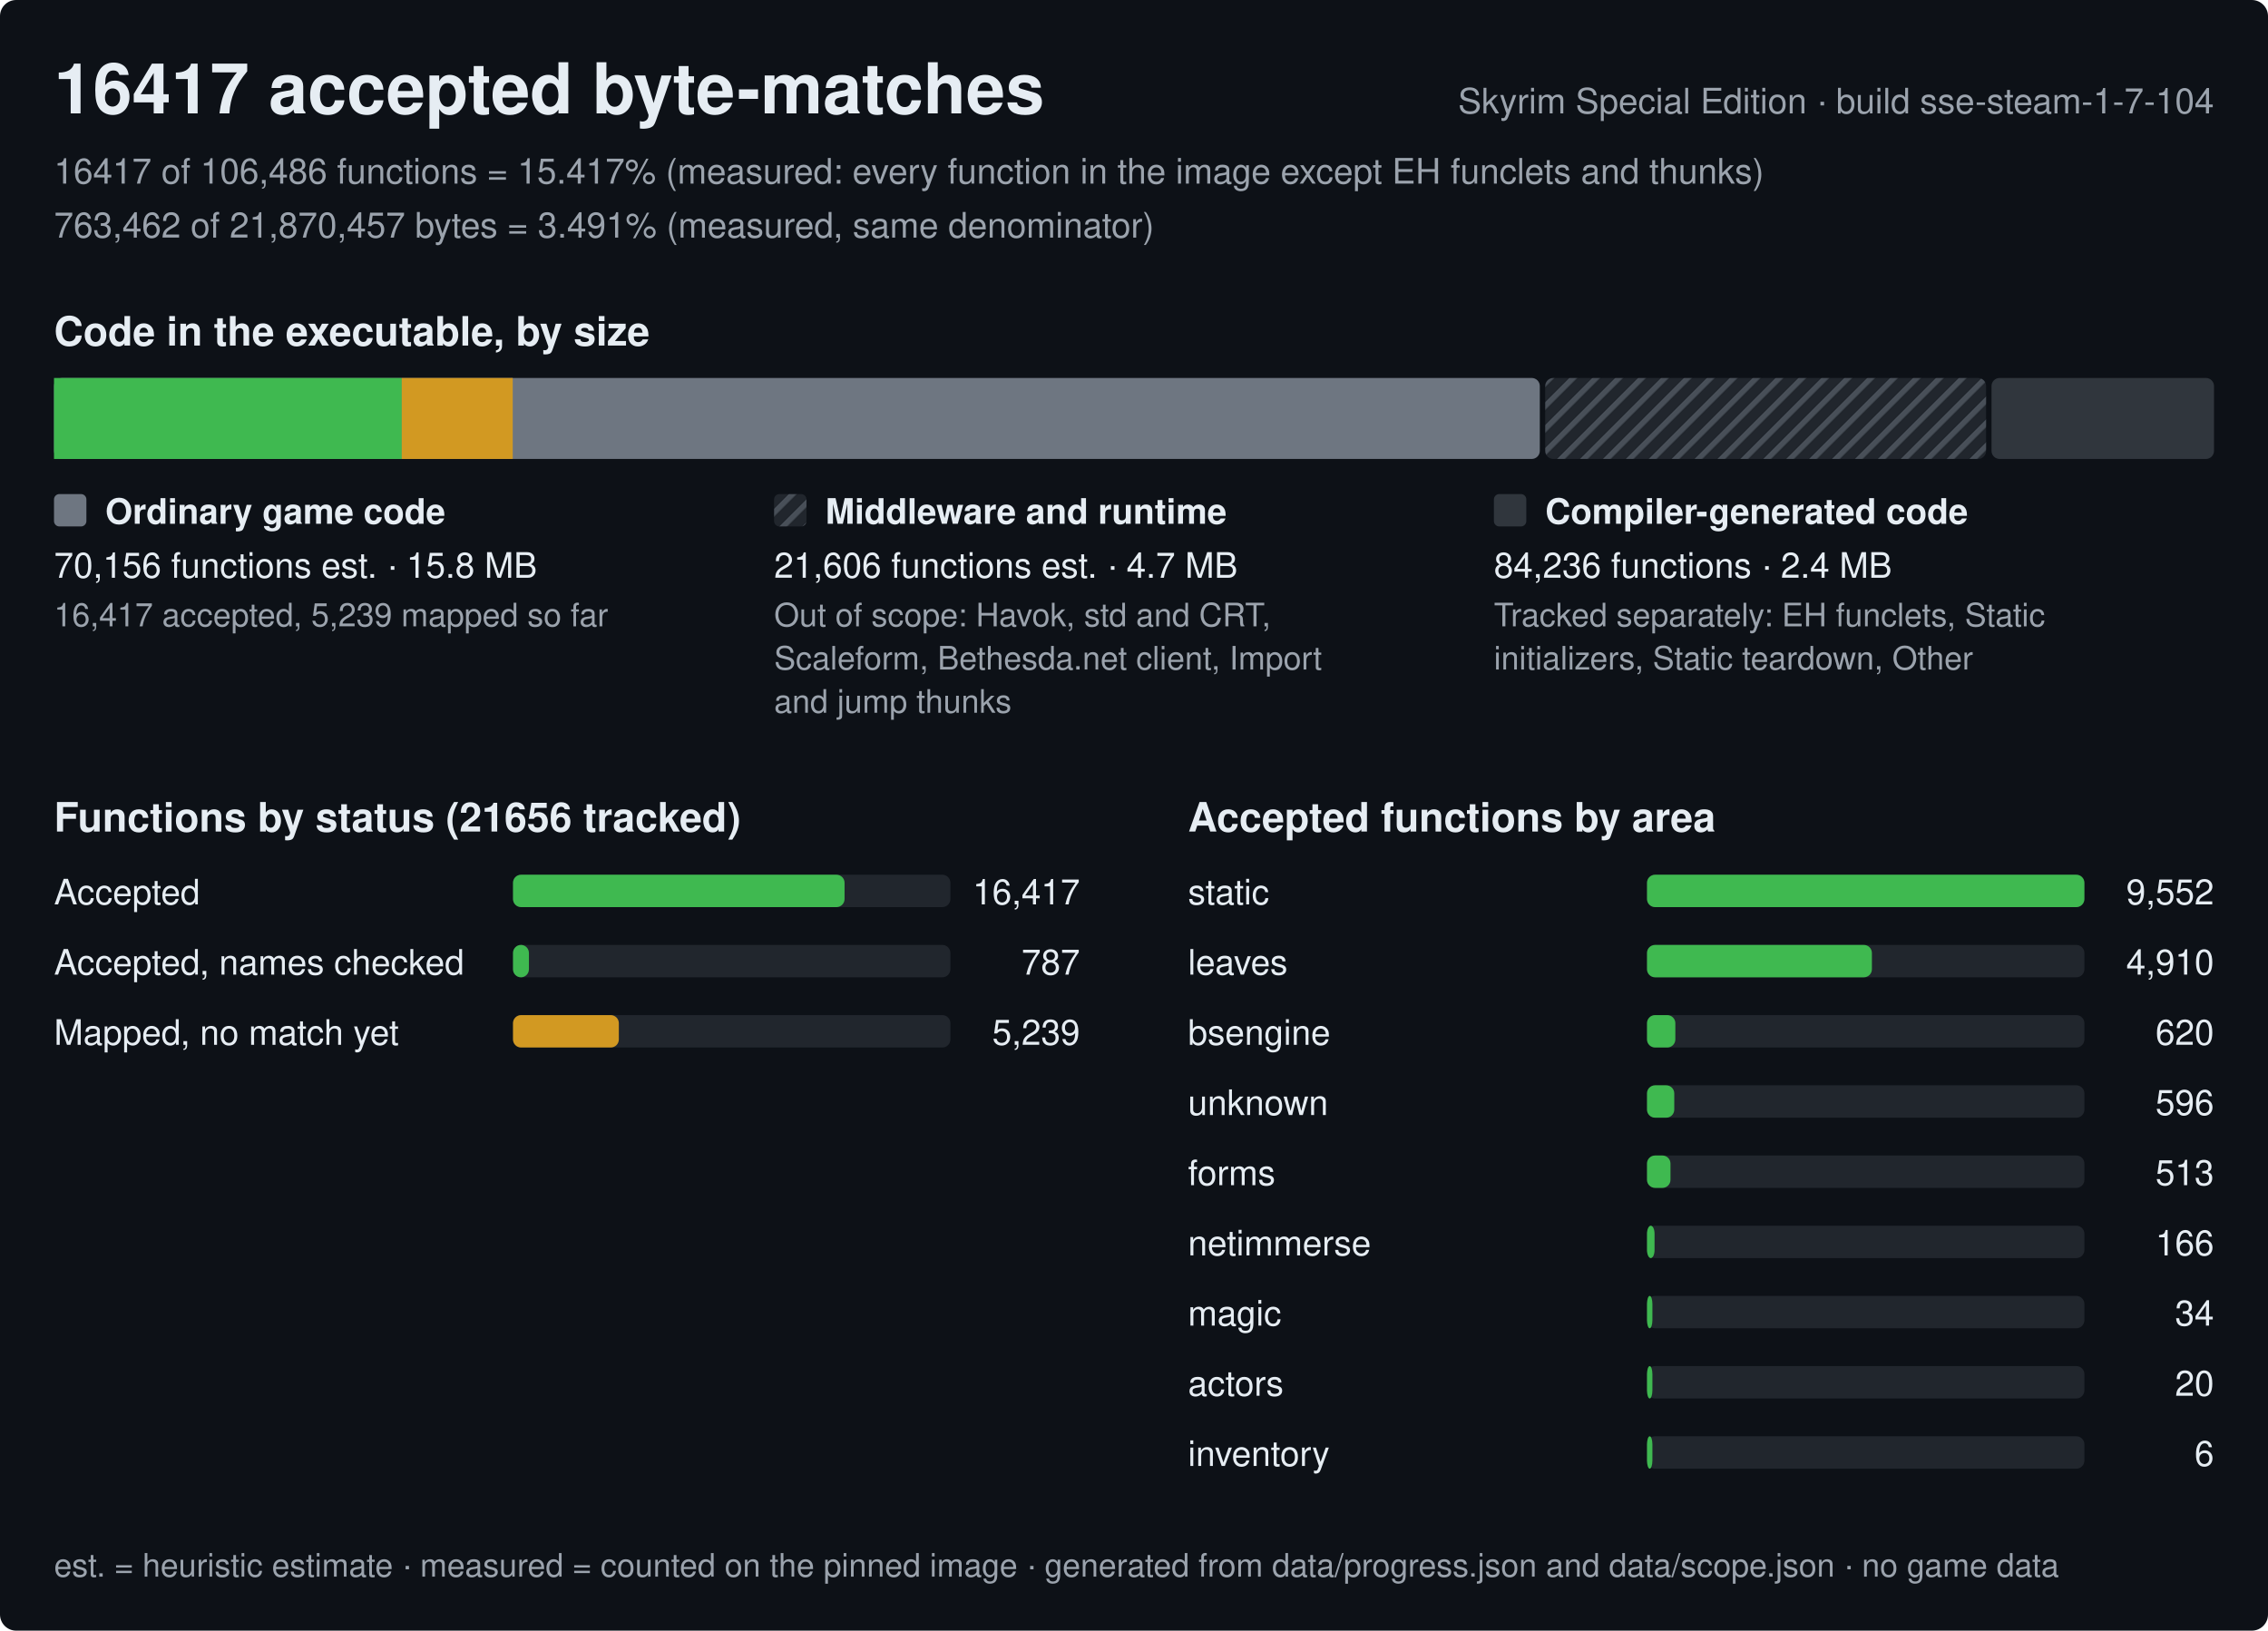
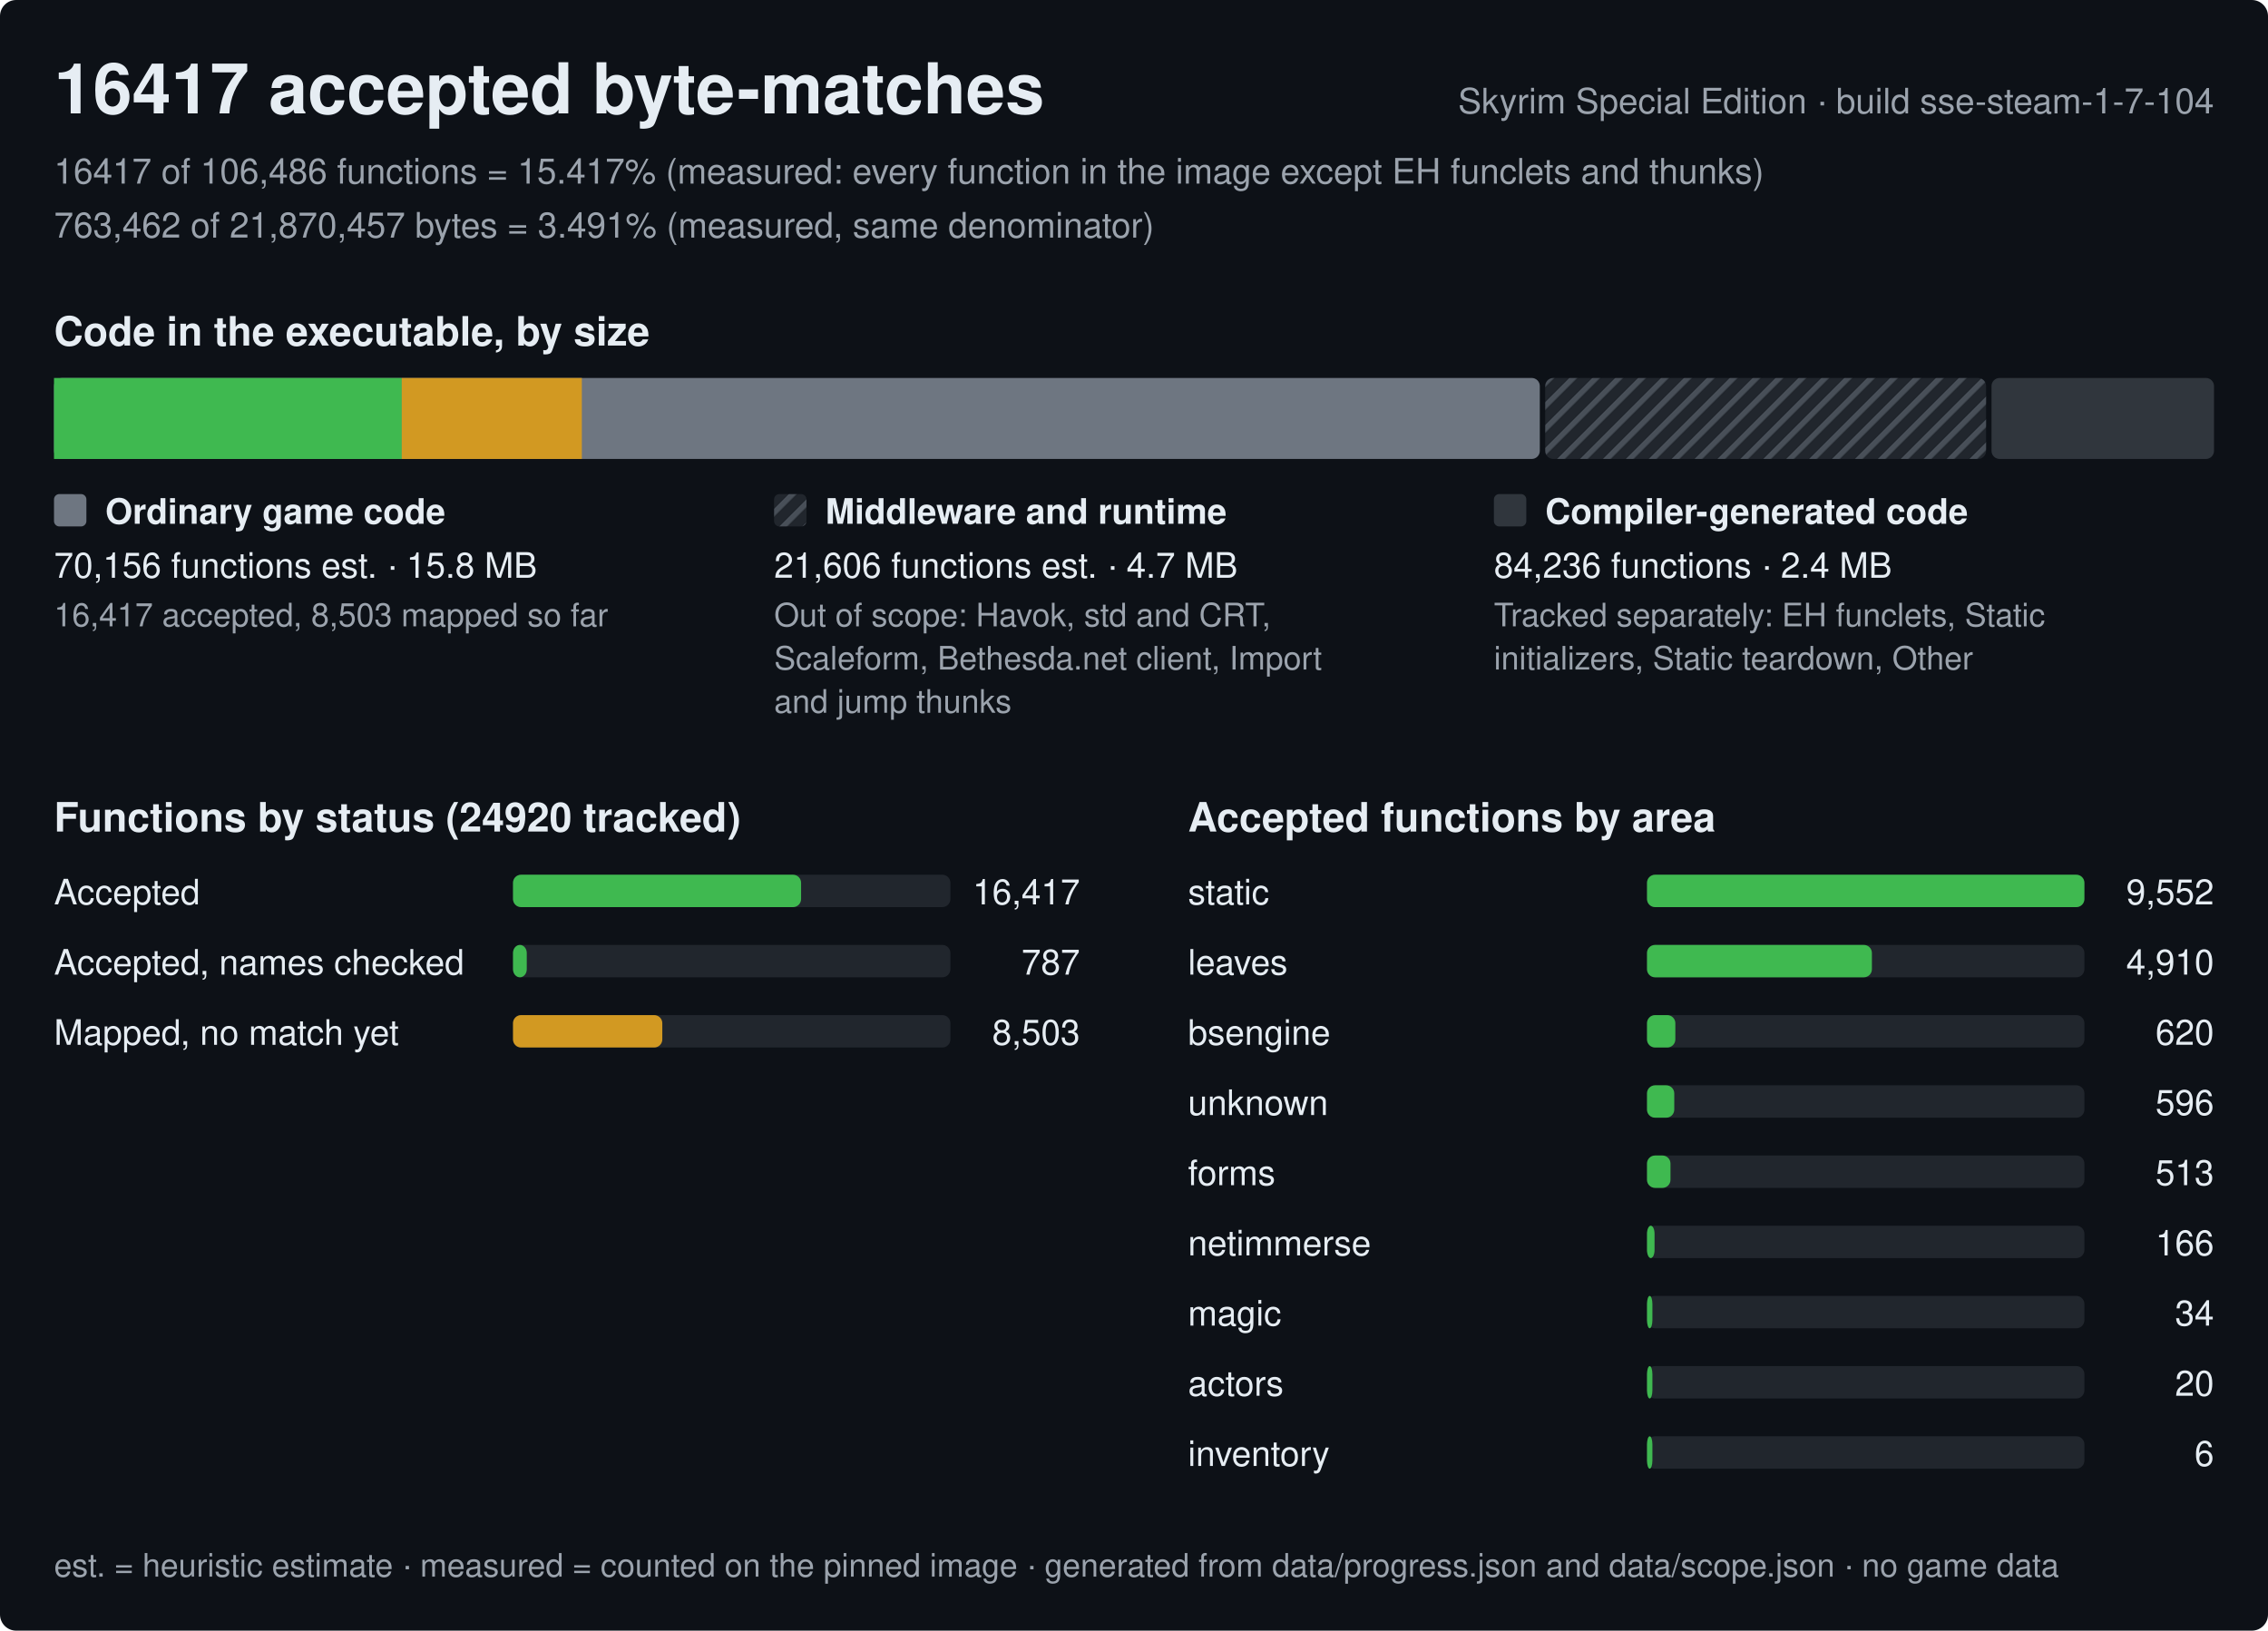
<svg xmlns="http://www.w3.org/2000/svg" width="840" height="604" viewBox="0 0 840 604" role="img" aria-label="Progress of the Skyrim Special Edition byte-matching reconstruction, build sse-steam-1-7-104">
  <style>text{font-family:-apple-system,BlinkMacSystemFont,'Segoe UI',Helvetica,Arial,sans-serif;fill:#e6edf3;white-space:pre}.h{font-size:26px;font-weight:600}.st{font-size:15px;font-weight:600}.lb{font-size:13px;font-weight:600}.bl{font-size:12px;font-weight:600;stroke:#0d1117;stroke-width:3px;paint-order:stroke;stroke-linejoin:round}.rl{font-size:13px}.fn{font-size:12px;fill:#9ba3ad}.mu{fill:#9ba3ad}</style>
  <defs>
    <pattern id="hx" width="6" height="6" patternUnits="userSpaceOnUse" patternTransform="rotate(45)">
      <rect width="6" height="6" fill="#21262d" />
      <rect width="2" height="6" fill="#484f58" />
    </pattern>
  </defs>
  <rect width="840" height="604" rx="6" fill="#0d1117" />
  <text x="20" y="42" class="h">16417 accepted byte-matches</text>
  <text x="820" y="42" class="rl mu" text-anchor="end">Skyrim Special Edition · build sse-steam-1-7-104</text>
  <text x="20" y="68" class="rl mu">16417 of 106,486 functions = 15.417% (measured: every function in the image except EH funclets and thunks)</text>
  <text x="20" y="88" class="rl mu">763,462 of 21,870,457 bytes = 3.491% (measured, same denominator)</text>
  <text x="20" y="128" class="st">Code in the executable, by size</text>
  <rect x="20" y="140" width="550.3" height="30" rx="3" fill="#6e7681" />
  <rect x="20" y="140" width="128.8" height="30" fill="#3fb950" />
-   <rect x="148.8" y="140" width="41.1" height="30" fill="#d29922" />
+   <rect x="148.8" y="140" width="66.7" height="30" fill="#d29922" />
  <rect x="572.3" y="140" width="163.3" height="30" rx="3" fill="url(#hx)" />
  <rect x="737.6" y="140" width="82.4" height="30" rx="3" fill="#30363d" />
  <rect x="20" y="183" width="12" height="12" rx="2" fill="#6e7681" />
  <text x="39" y="194" class="lb">Ordinary game code</text>
  <text x="20" y="214" class="rl">70,156 functions est. · 15.8 MB</text>
-   <text x="20" y="232" class="fn">16,417 accepted, 5,239 mapped so far</text>
+   <text x="20" y="232" class="fn">16,417 accepted, 8,503 mapped so far</text>
  <rect x="286.7" y="183" width="12" height="12" rx="2" fill="url(#hx)" />
  <text x="305.7" y="194" class="lb">Middleware and runtime</text>
  <text x="286.7" y="214" class="rl">21,606 functions est. · 4.7 MB</text>
  <text x="286.7" y="232" class="fn">Out of scope: Havok, std and CRT,</text>
  <text x="286.7" y="248" class="fn">Scaleform, Bethesda.net client, Import</text>
  <text x="286.7" y="264" class="fn">and jump thunks</text>
  <rect x="553.3" y="183" width="12" height="12" rx="2" fill="#30363d" />
  <text x="572.3" y="194" class="lb">Compiler-generated code</text>
  <text x="553.3" y="214" class="rl">84,236 functions · 2.4 MB</text>
  <text x="553.3" y="232" class="fn">Tracked separately: EH funclets, Static</text>
  <text x="553.3" y="248" class="fn">initializers, Static teardown, Other</text>
-   <text x="20" y="308" class="st">Functions by status (21656 tracked)</text>
+   <text x="20" y="308" class="st">Functions by status (24920 tracked)</text>
  <text x="20" y="335" class="rl">Accepted</text>
  <rect x="190" y="324" width="162.0" height="12" rx="3" fill="#21262d" />
-   <rect x="190" y="324" width="122.8" height="12" rx="3" fill="#3fb950" />
+   <rect x="190" y="324" width="106.7" height="12" rx="3" fill="#3fb950" />
  <text x="400.0" y="335" class="rl" text-anchor="end">16,417</text>
  <text x="20" y="361" class="rl">Accepted, names checked</text>
  <rect x="190" y="350" width="162.0" height="12" rx="3" fill="#21262d" />
-   <rect x="190" y="350" width="5.9" height="12" rx="3" fill="#3fb950" />
+   <rect x="190" y="350" width="5.1" height="12" rx="3" fill="#3fb950" />
  <text x="400.0" y="361" class="rl" text-anchor="end">787</text>
  <text x="20" y="387" class="rl">Mapped, no match yet</text>
  <rect x="190" y="376" width="162.0" height="12" rx="3" fill="#21262d" />
-   <rect x="190" y="376" width="39.2" height="12" rx="3" fill="#d29922" />
-   <text x="400.0" y="387" class="rl" text-anchor="end">5,239</text>
+   <rect x="190" y="376" width="55.3" height="12" rx="3" fill="#d29922" />
+   <text x="400.0" y="387" class="rl" text-anchor="end">8,503</text>
  <text x="440.0" y="308" class="st">Accepted functions by area</text>
  <text x="440.0" y="335" class="rl">static</text>
  <rect x="610.0" y="324" width="162.0" height="12" rx="3" fill="#21262d" />
  <rect x="610.0" y="324" width="162" height="12" rx="3" fill="#3fb950" />
  <text x="820.0" y="335" class="rl" text-anchor="end">9,552</text>
  <text x="440.0" y="361" class="rl">leaves</text>
  <rect x="610.0" y="350" width="162.0" height="12" rx="3" fill="#21262d" />
  <rect x="610.0" y="350" width="83.3" height="12" rx="3" fill="#3fb950" />
  <text x="820.0" y="361" class="rl" text-anchor="end">4,910</text>
  <text x="440.0" y="387" class="rl">bsengine</text>
  <rect x="610.0" y="376" width="162.0" height="12" rx="3" fill="#21262d" />
  <rect x="610.0" y="376" width="10.5" height="12" rx="3" fill="#3fb950" />
  <text x="820.0" y="387" class="rl" text-anchor="end">620</text>
  <text x="440.0" y="413" class="rl">unknown</text>
  <rect x="610.0" y="402" width="162.0" height="12" rx="3" fill="#21262d" />
  <rect x="610.0" y="402" width="10.1" height="12" rx="3" fill="#3fb950" />
  <text x="820.0" y="413" class="rl" text-anchor="end">596</text>
  <text x="440.0" y="439" class="rl">forms</text>
  <rect x="610.0" y="428" width="162.0" height="12" rx="3" fill="#21262d" />
  <rect x="610.0" y="428" width="8.7" height="12" rx="3" fill="#3fb950" />
  <text x="820.0" y="439" class="rl" text-anchor="end">513</text>
  <text x="440.0" y="465" class="rl">netimmerse</text>
  <rect x="610.0" y="454" width="162.0" height="12" rx="3" fill="#21262d" />
  <rect x="610.0" y="454" width="2.8" height="12" rx="3" fill="#3fb950" />
  <text x="820.0" y="465" class="rl" text-anchor="end">166</text>
  <text x="440.0" y="491" class="rl">magic</text>
  <rect x="610.0" y="480" width="162.0" height="12" rx="3" fill="#21262d" />
  <rect x="610.0" y="480" width="2" height="12" rx="3" fill="#3fb950" />
  <text x="820.0" y="491" class="rl" text-anchor="end">34</text>
  <text x="440.0" y="517" class="rl">actors</text>
  <rect x="610.0" y="506" width="162.0" height="12" rx="3" fill="#21262d" />
  <rect x="610.0" y="506" width="2" height="12" rx="3" fill="#3fb950" />
  <text x="820.0" y="517" class="rl" text-anchor="end">20</text>
  <text x="440.0" y="543" class="rl">inventory</text>
  <rect x="610.0" y="532" width="162.0" height="12" rx="3" fill="#21262d" />
  <rect x="610.0" y="532" width="2" height="12" rx="3" fill="#3fb950" />
  <text x="820.0" y="543" class="rl" text-anchor="end">6</text>
  <text x="20" y="584" class="fn">est. = heuristic estimate · measured = counted on the pinned image · generated from data/progress.json and data/scope.json · no game data</text>
</svg>
